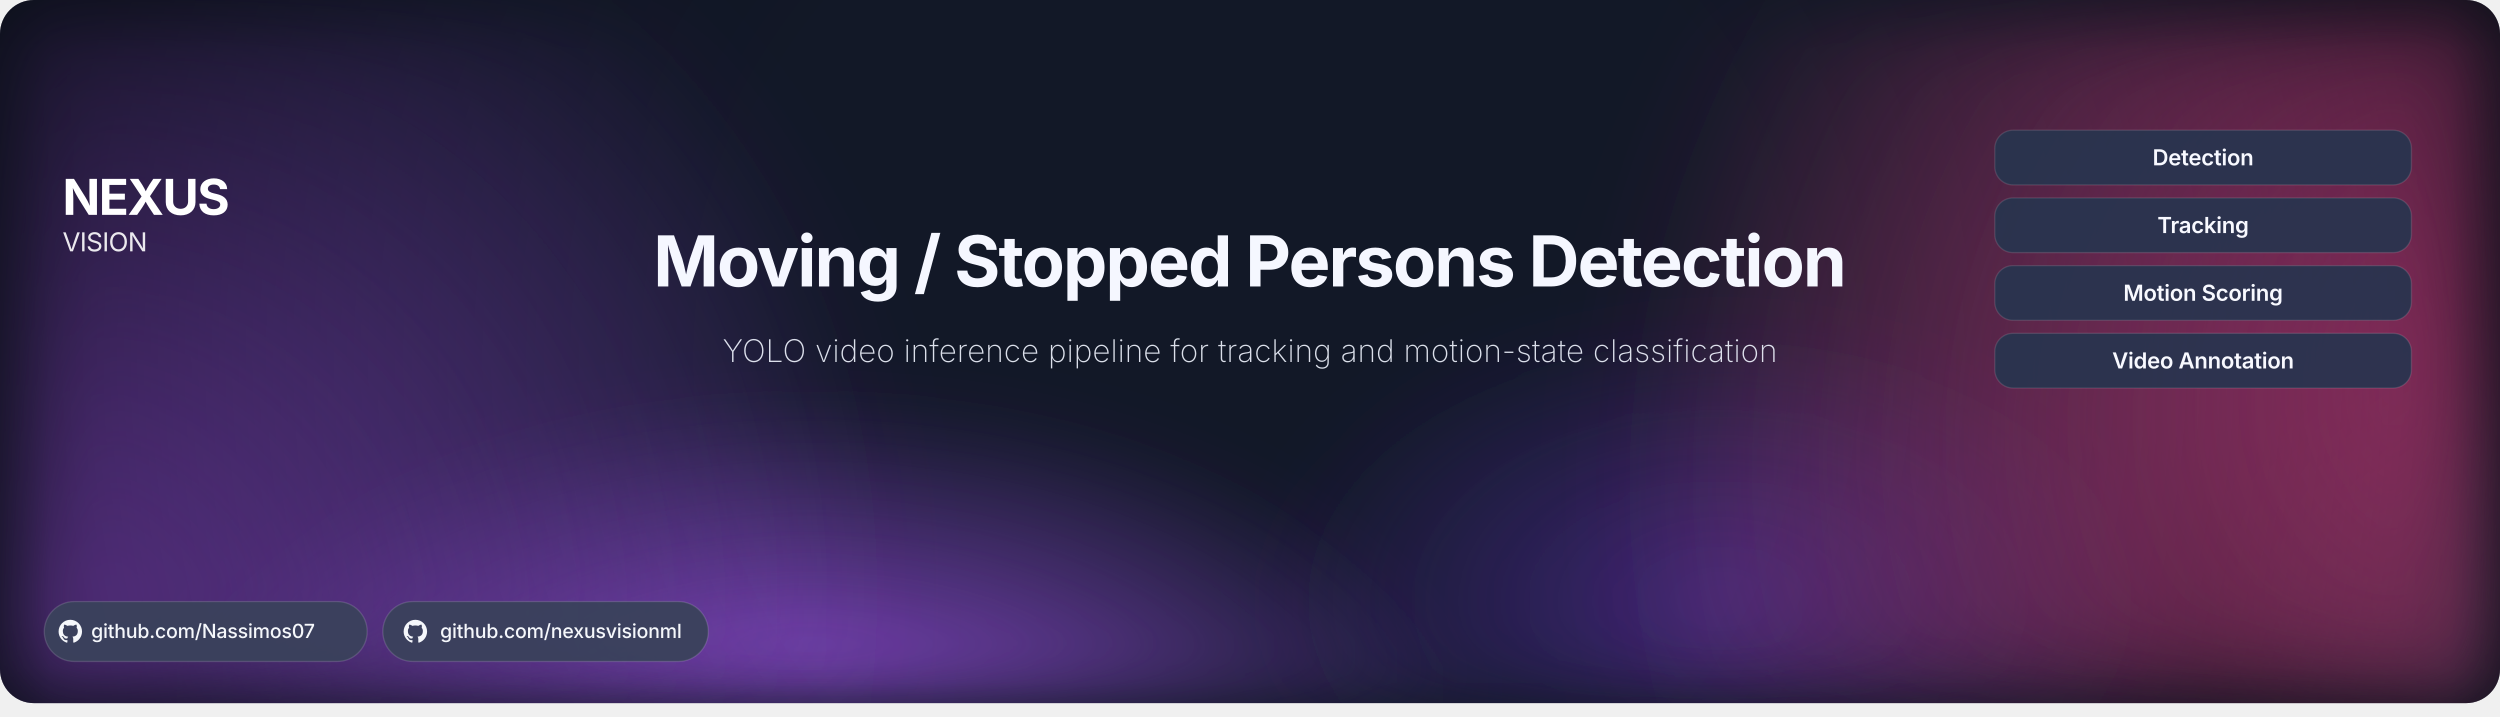
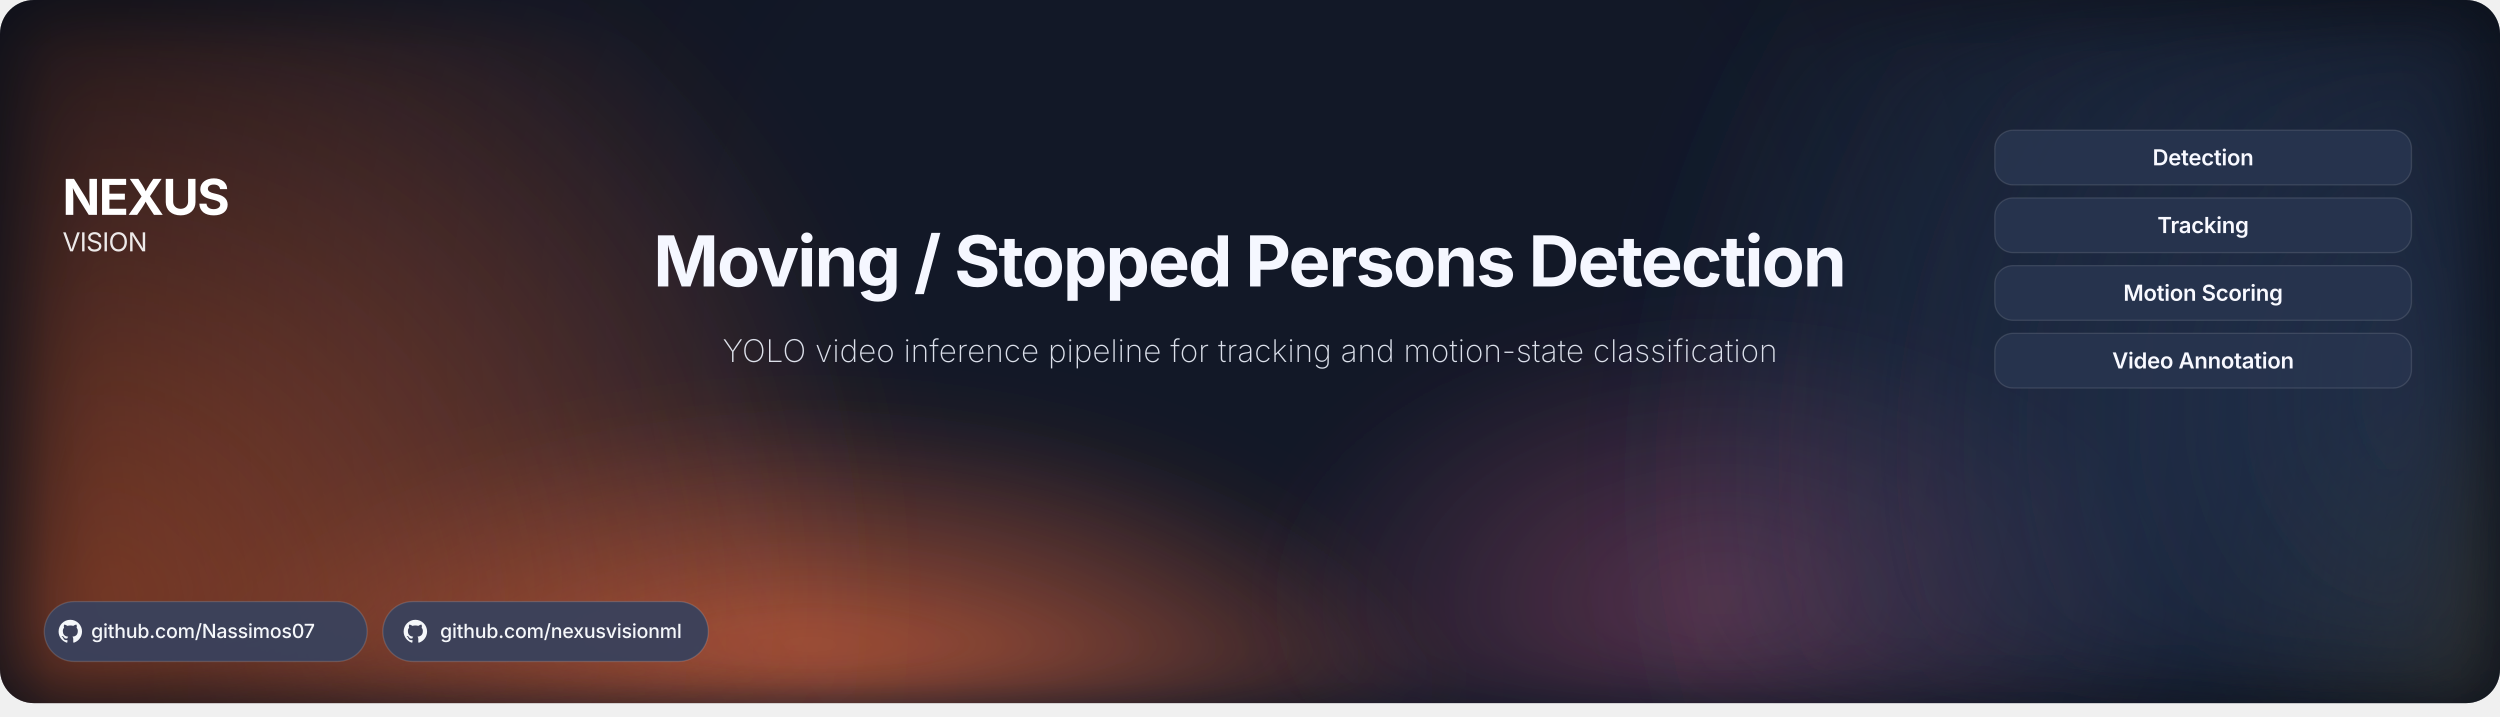
<svg xmlns="http://www.w3.org/2000/svg" width="100%" viewBox="0 0 1920 550" role="img">
  <defs>
    <radialGradient id="bg-warm" cx="18%" cy="108%" r="32%" gradientUnits="userSpaceOnUse" gradientTransform="scale(1.8,1)">
-       <stop offset="0%" stop-color="#A855F7" stop-opacity="0.88" />
-       <stop offset="64%" stop-color="#A855F7" stop-opacity="0" />
+       <stop offset="0%" stop-color="#FF7241" stop-opacity="0.88" />
+       <stop offset="64%" stop-color="#FF7241" stop-opacity="0" />
    </radialGradient>
    <radialGradient id="bg-cool" cx="82%" cy="108%" r="32%" gradientUnits="userSpaceOnUse" gradientTransform="scale(1.8,1)">
-       <stop offset="0%" stop-color="#EC4899" stop-opacity="0.95" />
-       <stop offset="64%" stop-color="#EC4899" stop-opacity="0" />
+       <stop offset="0%" stop-color="#344D77" stop-opacity="0.95" />
+       <stop offset="64%" stop-color="#344D77" stop-opacity="0" />
    </radialGradient>
    <radialGradient id="bg-amber" cx="68%" cy="84%" r="26%" gradientUnits="userSpaceOnUse" gradientTransform="scale(1.6,1)">
-       <stop offset="0%" stop-color="#F0ABFC" stop-opacity="0.45" />
-       <stop offset="64%" stop-color="#F0ABFC" stop-opacity="0" />
+       <stop offset="0%" stop-color="#FFD34B" stop-opacity="0.45" />
+       <stop offset="64%" stop-color="#FFD34B" stop-opacity="0" />
    </radialGradient>
    <radialGradient id="bg-pink" cx="43%" cy="84%" r="24%" gradientUnits="userSpaceOnUse" gradientTransform="scale(1.6,1)">
-       <stop offset="0%" stop-color="#7C3AED" stop-opacity="0.40" />
-       <stop offset="66%" stop-color="#7C3AED" stop-opacity="0" />
+       <stop offset="0%" stop-color="#C55A82" stop-opacity="0.40" />
+       <stop offset="66%" stop-color="#C55A82" stop-opacity="0" />
    </radialGradient>
    <radialGradient id="wave-left" cx="0%" cy="100%" r="70%" gradientUnits="userSpaceOnUse" gradientTransform="skewY(-8)">
-       <stop offset="0%" stop-color="#A855F7" stop-opacity="0.78" />
-       <stop offset="70%" stop-color="#A855F7" stop-opacity="0" />
+       <stop offset="0%" stop-color="#FF7241" stop-opacity="0.78" />
+       <stop offset="70%" stop-color="#FF7241" stop-opacity="0" />
    </radialGradient>
    <radialGradient id="wave-right" cx="100%" cy="100%" r="70%" gradientUnits="userSpaceOnUse" gradientTransform="skewY(-8)">
-       <stop offset="0%" stop-color="#EC4899" stop-opacity="0.86" />
-       <stop offset="70%" stop-color="#EC4899" stop-opacity="0" />
+       <stop offset="0%" stop-color="#344D77" stop-opacity="0.86" />
+       <stop offset="70%" stop-color="#344D77" stop-opacity="0" />
    </radialGradient>
    <radialGradient id="vignette" cx="50%" cy="50%" r="65%" gradientUnits="userSpaceOnUse">
      <stop offset="44%" stop-color="transparent" />
      <stop offset="74%" stop-color="#000000" stop-opacity="0.16" />
      <stop offset="100%" stop-color="#000000" stop-opacity="0.34" />
    </radialGradient>
    <filter id="blur-bg" x="-30%" y="-30%" width="160%" height="160%">
      <feGaussianBlur stdDeviation="28" />
    </filter>
    <filter id="blur-wave" x="-20%" y="-20%" width="140%" height="140%">
      <feGaussianBlur stdDeviation="40" />
    </filter>
    <clipPath id="banner-clip">
      <rect width="1920" height="540" rx="26" />
    </clipPath>
  </defs>
  <g clip-path="url(#banner-clip)" style="fill:rgb(0, 0, 0);stroke:none;color:rgb(0, 0, 0);stroke-width:1px;stroke-linecap:butt;stroke-linejoin:miter;opacity:1;font-family:&quot;Anthropic Sans&quot;, -apple-system, BlinkMacSystemFont, &quot;Segoe UI&quot;, sans-serif;font-size:16px;font-weight:400;text-anchor:start;dominant-baseline:auto">
    <rect width="1920" height="540" fill="#121827" style="fill:rgb(18, 24, 39);stroke:none;color:rgb(0, 0, 0);stroke-width:1px;stroke-linecap:butt;stroke-linejoin:miter;opacity:1;font-family:&quot;Anthropic Sans&quot;, -apple-system, BlinkMacSystemFont, &quot;Segoe UI&quot;, sans-serif;font-size:16px;font-weight:400;text-anchor:start;dominant-baseline:auto" />
    <rect width="1920" height="540" fill="url(#bg-warm)" filter="url(#blur-bg)" style="stroke:none;color:rgb(0, 0, 0);stroke-width:1px;stroke-linecap:butt;stroke-linejoin:miter;opacity:1;font-family:&quot;Anthropic Sans&quot;, -apple-system, BlinkMacSystemFont, &quot;Segoe UI&quot;, sans-serif;font-size:16px;font-weight:400;text-anchor:start;dominant-baseline:auto" />
    <rect width="1920" height="540" fill="url(#bg-cool)" filter="url(#blur-bg)" style="stroke:none;color:rgb(0, 0, 0);stroke-width:1px;stroke-linecap:butt;stroke-linejoin:miter;opacity:1;font-family:&quot;Anthropic Sans&quot;, -apple-system, BlinkMacSystemFont, &quot;Segoe UI&quot;, sans-serif;font-size:16px;font-weight:400;text-anchor:start;dominant-baseline:auto" />
    <rect width="1920" height="540" fill="url(#bg-amber)" filter="url(#blur-bg)" style="stroke:none;color:rgb(0, 0, 0);stroke-width:1px;stroke-linecap:butt;stroke-linejoin:miter;opacity:1;font-family:&quot;Anthropic Sans&quot;, -apple-system, BlinkMacSystemFont, &quot;Segoe UI&quot;, sans-serif;font-size:16px;font-weight:400;text-anchor:start;dominant-baseline:auto" />
    <rect width="1920" height="540" fill="url(#bg-pink)" filter="url(#blur-bg)" style="stroke:none;color:rgb(0, 0, 0);stroke-width:1px;stroke-linecap:butt;stroke-linejoin:miter;opacity:1;font-family:&quot;Anthropic Sans&quot;, -apple-system, BlinkMacSystemFont, &quot;Segoe UI&quot;, sans-serif;font-size:16px;font-weight:400;text-anchor:start;dominant-baseline:auto" />
    <rect width="1920" height="540" fill="url(#wave-left)" filter="url(#blur-wave)" style="stroke:none;color:rgb(0, 0, 0);stroke-width:1px;stroke-linecap:butt;stroke-linejoin:miter;opacity:1;font-family:&quot;Anthropic Sans&quot;, -apple-system, BlinkMacSystemFont, &quot;Segoe UI&quot;, sans-serif;font-size:16px;font-weight:400;text-anchor:start;dominant-baseline:auto" />
    <rect width="1920" height="540" fill="url(#wave-right)" filter="url(#blur-wave)" style="stroke:none;color:rgb(0, 0, 0);stroke-width:1px;stroke-linecap:butt;stroke-linejoin:miter;opacity:1;font-family:&quot;Anthropic Sans&quot;, -apple-system, BlinkMacSystemFont, &quot;Segoe UI&quot;, sans-serif;font-size:16px;font-weight:400;text-anchor:start;dominant-baseline:auto" />
    <rect width="1920" height="540" fill="url(#vignette)" style="stroke:none;color:rgb(0, 0, 0);stroke-width:1px;stroke-linecap:butt;stroke-linejoin:miter;opacity:1;font-family:&quot;Anthropic Sans&quot;, -apple-system, BlinkMacSystemFont, &quot;Segoe UI&quot;, sans-serif;font-size:16px;font-weight:400;text-anchor:start;dominant-baseline:auto" />
    <text x="960" y="220" text-anchor="middle" font-family="Inter,Arial,sans-serif" font-size="54" font-weight="700" letter-spacing="-1.4" fill="#F5F7FF" style="fill:rgb(245, 247, 255);stroke:none;color:rgb(0, 0, 0);stroke-width:1px;stroke-linecap:butt;stroke-linejoin:miter;opacity:1;font-family:Inter, Arial, sans-serif;font-size:54px;font-weight:700;text-anchor:middle;dominant-baseline:auto">Moving / Stopped Persons Detection</text>
    <text x="960" y="278" text-anchor="middle" font-family="'Josefin Sans',Inter,Arial,sans-serif" font-size="24" font-weight="200" letter-spacing="0.1" fill="rgba(241,245,255,0.90)" style="fill:rgba(241, 245, 255, 0.9);stroke:none;color:rgb(0, 0, 0);stroke-width:1px;stroke-linecap:butt;stroke-linejoin:miter;opacity:1;font-family:&quot;Josefin Sans&quot;, Inter, Arial, sans-serif;font-size:24px;font-weight:200;text-anchor:middle;dominant-baseline:auto">YOLO video inference pipeline for tracking and motion-state classification</text>
    <g transform="translate(1532, 100)" style="fill:rgb(0, 0, 0);stroke:none;color:rgb(0, 0, 0);stroke-width:1px;stroke-linecap:butt;stroke-linejoin:miter;opacity:1;font-family:&quot;Anthropic Sans&quot;, -apple-system, BlinkMacSystemFont, &quot;Segoe UI&quot;, sans-serif;font-size:16px;font-weight:400;text-anchor:start;dominant-baseline:auto">
      <rect x="0" y="0" width="320" height="42" rx="14" fill="rgba(40,52,78,0.92)" stroke="rgba(255,255,255,0.12)" stroke-width="1" style="fill:rgba(40, 52, 78, 0.92);stroke:rgba(255, 255, 255, 0.12);color:rgb(0, 0, 0);stroke-width:1px;stroke-linecap:butt;stroke-linejoin:miter;opacity:1;font-family:&quot;Anthropic Sans&quot;, -apple-system, BlinkMacSystemFont, &quot;Segoe UI&quot;, sans-serif;font-size:16px;font-weight:400;text-anchor:start;dominant-baseline:auto" />
      <text x="160" y="27" text-anchor="middle" font-family="Inter,Arial,sans-serif" font-size="17" font-weight="600" fill="#F8F9FF" letter-spacing="-0.2" style="fill:rgb(248, 249, 255);stroke:none;color:rgb(0, 0, 0);stroke-width:1px;stroke-linecap:butt;stroke-linejoin:miter;opacity:1;font-family:Inter, Arial, sans-serif;font-size:17px;font-weight:600;text-anchor:middle;dominant-baseline:auto">Detection</text>
      <rect x="0" y="52" width="320" height="42" rx="14" fill="rgba(40,52,78,0.92)" stroke="rgba(255,255,255,0.12)" stroke-width="1" style="fill:rgba(40, 52, 78, 0.92);stroke:rgba(255, 255, 255, 0.12);color:rgb(0, 0, 0);stroke-width:1px;stroke-linecap:butt;stroke-linejoin:miter;opacity:1;font-family:&quot;Anthropic Sans&quot;, -apple-system, BlinkMacSystemFont, &quot;Segoe UI&quot;, sans-serif;font-size:16px;font-weight:400;text-anchor:start;dominant-baseline:auto" />
      <text x="160" y="79" text-anchor="middle" font-family="Inter,Arial,sans-serif" font-size="17" font-weight="600" fill="#F8F9FF" letter-spacing="-0.2" style="fill:rgb(248, 249, 255);stroke:none;color:rgb(0, 0, 0);stroke-width:1px;stroke-linecap:butt;stroke-linejoin:miter;opacity:1;font-family:Inter, Arial, sans-serif;font-size:17px;font-weight:600;text-anchor:middle;dominant-baseline:auto">Tracking</text>
      <rect x="0" y="104" width="320" height="42" rx="14" fill="rgba(40,52,78,0.92)" stroke="rgba(255,255,255,0.12)" stroke-width="1" style="fill:rgba(40, 52, 78, 0.92);stroke:rgba(255, 255, 255, 0.12);color:rgb(0, 0, 0);stroke-width:1px;stroke-linecap:butt;stroke-linejoin:miter;opacity:1;font-family:&quot;Anthropic Sans&quot;, -apple-system, BlinkMacSystemFont, &quot;Segoe UI&quot;, sans-serif;font-size:16px;font-weight:400;text-anchor:start;dominant-baseline:auto" />
      <text x="160" y="131" text-anchor="middle" font-family="Inter,Arial,sans-serif" font-size="17" font-weight="600" fill="#F8F9FF" letter-spacing="-0.2" style="fill:rgb(248, 249, 255);stroke:none;color:rgb(0, 0, 0);stroke-width:1px;stroke-linecap:butt;stroke-linejoin:miter;opacity:1;font-family:Inter, Arial, sans-serif;font-size:17px;font-weight:600;text-anchor:middle;dominant-baseline:auto">Motion Scoring</text>
      <rect x="0" y="156" width="320" height="42" rx="14" fill="rgba(40,52,78,0.92)" stroke="rgba(255,255,255,0.12)" stroke-width="1" style="fill:rgba(40, 52, 78, 0.92);stroke:rgba(255, 255, 255, 0.12);color:rgb(0, 0, 0);stroke-width:1px;stroke-linecap:butt;stroke-linejoin:miter;opacity:1;font-family:&quot;Anthropic Sans&quot;, -apple-system, BlinkMacSystemFont, &quot;Segoe UI&quot;, sans-serif;font-size:16px;font-weight:400;text-anchor:start;dominant-baseline:auto" />
      <text x="160" y="183" text-anchor="middle" font-family="Inter,Arial,sans-serif" font-size="17" font-weight="600" fill="#F8F9FF" letter-spacing="-0.2" style="fill:rgb(248, 249, 255);stroke:none;color:rgb(0, 0, 0);stroke-width:1px;stroke-linecap:butt;stroke-linejoin:miter;opacity:1;font-family:Inter, Arial, sans-serif;font-size:17px;font-weight:600;text-anchor:middle;dominant-baseline:auto">Video Annotation</text>
    </g>
    <g transform="translate(48, 165)" style="fill:rgb(0, 0, 0);stroke:none;color:rgb(0, 0, 0);stroke-width:1px;stroke-linecap:butt;stroke-linejoin:miter;opacity:1;font-family:&quot;Anthropic Sans&quot;, -apple-system, BlinkMacSystemFont, &quot;Segoe UI&quot;, sans-serif;font-size:16px;font-weight:400;text-anchor:start;dominant-baseline:auto">
      <text x="0" y="0" font-family="Inter,Arial,sans-serif" font-size="38" font-weight="700" letter-spacing="-1.1" fill="#ffffff" style="fill:rgb(255, 255, 255);stroke:none;color:rgb(0, 0, 0);stroke-width:1px;stroke-linecap:butt;stroke-linejoin:miter;opacity:1;font-family:Inter, Arial, sans-serif;font-size:38px;font-weight:700;text-anchor:start;dominant-baseline:auto">NEXUS</text>
      <text x="0" y="28" font-family="Inter,Arial,sans-serif" font-size="20" font-weight="400" letter-spacing="-0.5" fill="rgba(255,255,255,0.9)" style="fill:rgba(255, 255, 255, 0.9);stroke:none;color:rgb(0, 0, 0);stroke-width:1px;stroke-linecap:butt;stroke-linejoin:miter;opacity:1;font-family:Inter, Arial, sans-serif;font-size:20px;font-weight:400;text-anchor:start;dominant-baseline:auto">VISION</text>
    </g>
    <rect x="34" y="462" width="248" height="46" rx="23" fill="rgba(58,66,92,0.95)" stroke="rgba(255,255,255,0.14)" stroke-width="1" style="fill:rgba(58, 66, 92, 0.95);stroke:rgba(255, 255, 255, 0.14);color:rgb(0, 0, 0);stroke-width:1px;stroke-linecap:butt;stroke-linejoin:miter;opacity:1;font-family:&quot;Anthropic Sans&quot;, -apple-system, BlinkMacSystemFont, &quot;Segoe UI&quot;, sans-serif;font-size:16px;font-weight:400;text-anchor:start;dominant-baseline:auto" />
    <g transform="translate(45, 476)" fill="rgba(250,252,255,0.97)" style="fill:rgba(250, 252, 255, 0.97);stroke:none;color:rgb(0, 0, 0);stroke-width:1px;stroke-linecap:butt;stroke-linejoin:miter;opacity:1;font-family:&quot;Anthropic Sans&quot;, -apple-system, BlinkMacSystemFont, &quot;Segoe UI&quot;, sans-serif;font-size:16px;font-weight:400;text-anchor:start;dominant-baseline:auto">
      <path d="M9 0C4.03 0 0 4.03 0 9c0 3.98 2.58 7.35 6.16 8.54.45.08.61-.2.61-.44 0-.21-.01-.79-.01-1.54-2.5.54-3.03-1.2-3.03-1.2-.41-1.04-1-1.31-1-1.31-.82-.56.06-.54.06-.54.9.06 1.38.93 1.38.93.8 1.37 2.1.98 2.62.75.08-.58.31-.98.57-1.2-1.99-.23-4.1-1-4.1-4.45 0-.98.35-1.78.93-2.41-.09-.23-.4-1.14.09-2.38 0 0 .76-.24 2.48.92a8.6 8.6 0 0 1 4.5 0c1.72-1.16 2.48-.92 2.48-.92.49 1.24.18 2.15.09 2.38.58.63.93 1.43.93 2.41 0 3.46-2.11 4.22-4.12 4.44.32.28.61.82.61 1.67 0 1.2-.01 2.17-.01 2.47 0 .24.16.52.62.43A9.01 9.01 0 0 0 18 9C18 4.03 13.97 0 9 0Z" style="fill:rgba(250, 252, 255, 0.97);stroke:none;color:rgb(0, 0, 0);stroke-width:1px;stroke-linecap:butt;stroke-linejoin:miter;opacity:1;font-family:&quot;Anthropic Sans&quot;, -apple-system, BlinkMacSystemFont, &quot;Segoe UI&quot;, sans-serif;font-size:16px;font-weight:400;text-anchor:start;dominant-baseline:auto" />
    </g>
    <text x="70" y="490" font-family="Inter,Arial,sans-serif" font-size="15" font-weight="550" fill="rgba(250,252,255,0.97)" letter-spacing="-0.15" style="fill:rgba(250, 252, 255, 0.97);stroke:none;color:rgb(0, 0, 0);stroke-width:1px;stroke-linecap:butt;stroke-linejoin:miter;opacity:1;font-family:Inter, Arial, sans-serif;font-size:15px;font-weight:550;text-anchor:start;dominant-baseline:auto">github.com/Nassimos07</text>
    <rect x="294" y="462" width="250" height="46" rx="23" fill="rgba(58,66,92,0.95)" stroke="rgba(255,255,255,0.14)" stroke-width="1" style="fill:rgba(58, 66, 92, 0.95);stroke:rgba(255, 255, 255, 0.14);color:rgb(0, 0, 0);stroke-width:1px;stroke-linecap:butt;stroke-linejoin:miter;opacity:1;font-family:&quot;Anthropic Sans&quot;, -apple-system, BlinkMacSystemFont, &quot;Segoe UI&quot;, sans-serif;font-size:16px;font-weight:400;text-anchor:start;dominant-baseline:auto" />
    <g transform="translate(310, 476)" fill="rgba(250,252,255,0.97)" style="fill:rgba(250, 252, 255, 0.97);stroke:none;color:rgb(0, 0, 0);stroke-width:1px;stroke-linecap:butt;stroke-linejoin:miter;opacity:1;font-family:&quot;Anthropic Sans&quot;, -apple-system, BlinkMacSystemFont, &quot;Segoe UI&quot;, sans-serif;font-size:16px;font-weight:400;text-anchor:start;dominant-baseline:auto">
      <path d="M9 0C4.03 0 0 4.03 0 9c0 3.98 2.58 7.35 6.16 8.54.45.08.61-.2.61-.44 0-.21-.01-.79-.01-1.54-2.5.54-3.03-1.2-3.03-1.2-.41-1.04-1-1.31-1-1.31-.82-.56.06-.54.06-.54.9.06 1.38.93 1.38.93.8 1.37 2.1.98 2.62.75.08-.58.31-.98.57-1.2-1.99-.23-4.1-1-4.1-4.45 0-.98.35-1.78.93-2.41-.09-.23-.4-1.14.09-2.38 0 0 .76-.24 2.48.92a8.6 8.6 0 0 1 4.5 0c1.72-1.16 2.48-.92 2.48-.92.49 1.24.18 2.15.09 2.38.58.63.93 1.43.93 2.41 0 3.46-2.11 4.22-4.12 4.44.32.28.61.82.61 1.67 0 1.2-.01 2.17-.01 2.47 0 .24.16.52.62.43A9.01 9.01 0 0 0 18 9C18 4.03 13.97 0 9 0Z" style="fill:rgba(250, 252, 255, 0.97);stroke:none;color:rgb(0, 0, 0);stroke-width:1px;stroke-linecap:butt;stroke-linejoin:miter;opacity:1;font-family:&quot;Anthropic Sans&quot;, -apple-system, BlinkMacSystemFont, &quot;Segoe UI&quot;, sans-serif;font-size:16px;font-weight:400;text-anchor:start;dominant-baseline:auto" />
    </g>
    <text x="338" y="490" font-family="Inter,Arial,sans-serif" font-size="15" font-weight="550" fill="rgba(250,252,255,0.97)" letter-spacing="-0.15" style="fill:rgba(250, 252, 255, 0.97);stroke:none;color:rgb(0, 0, 0);stroke-width:1px;stroke-linecap:butt;stroke-linejoin:miter;opacity:1;font-family:Inter, Arial, sans-serif;font-size:15px;font-weight:550;text-anchor:start;dominant-baseline:auto">github.com/nexusvisionml</text>
  </g>
</svg>
